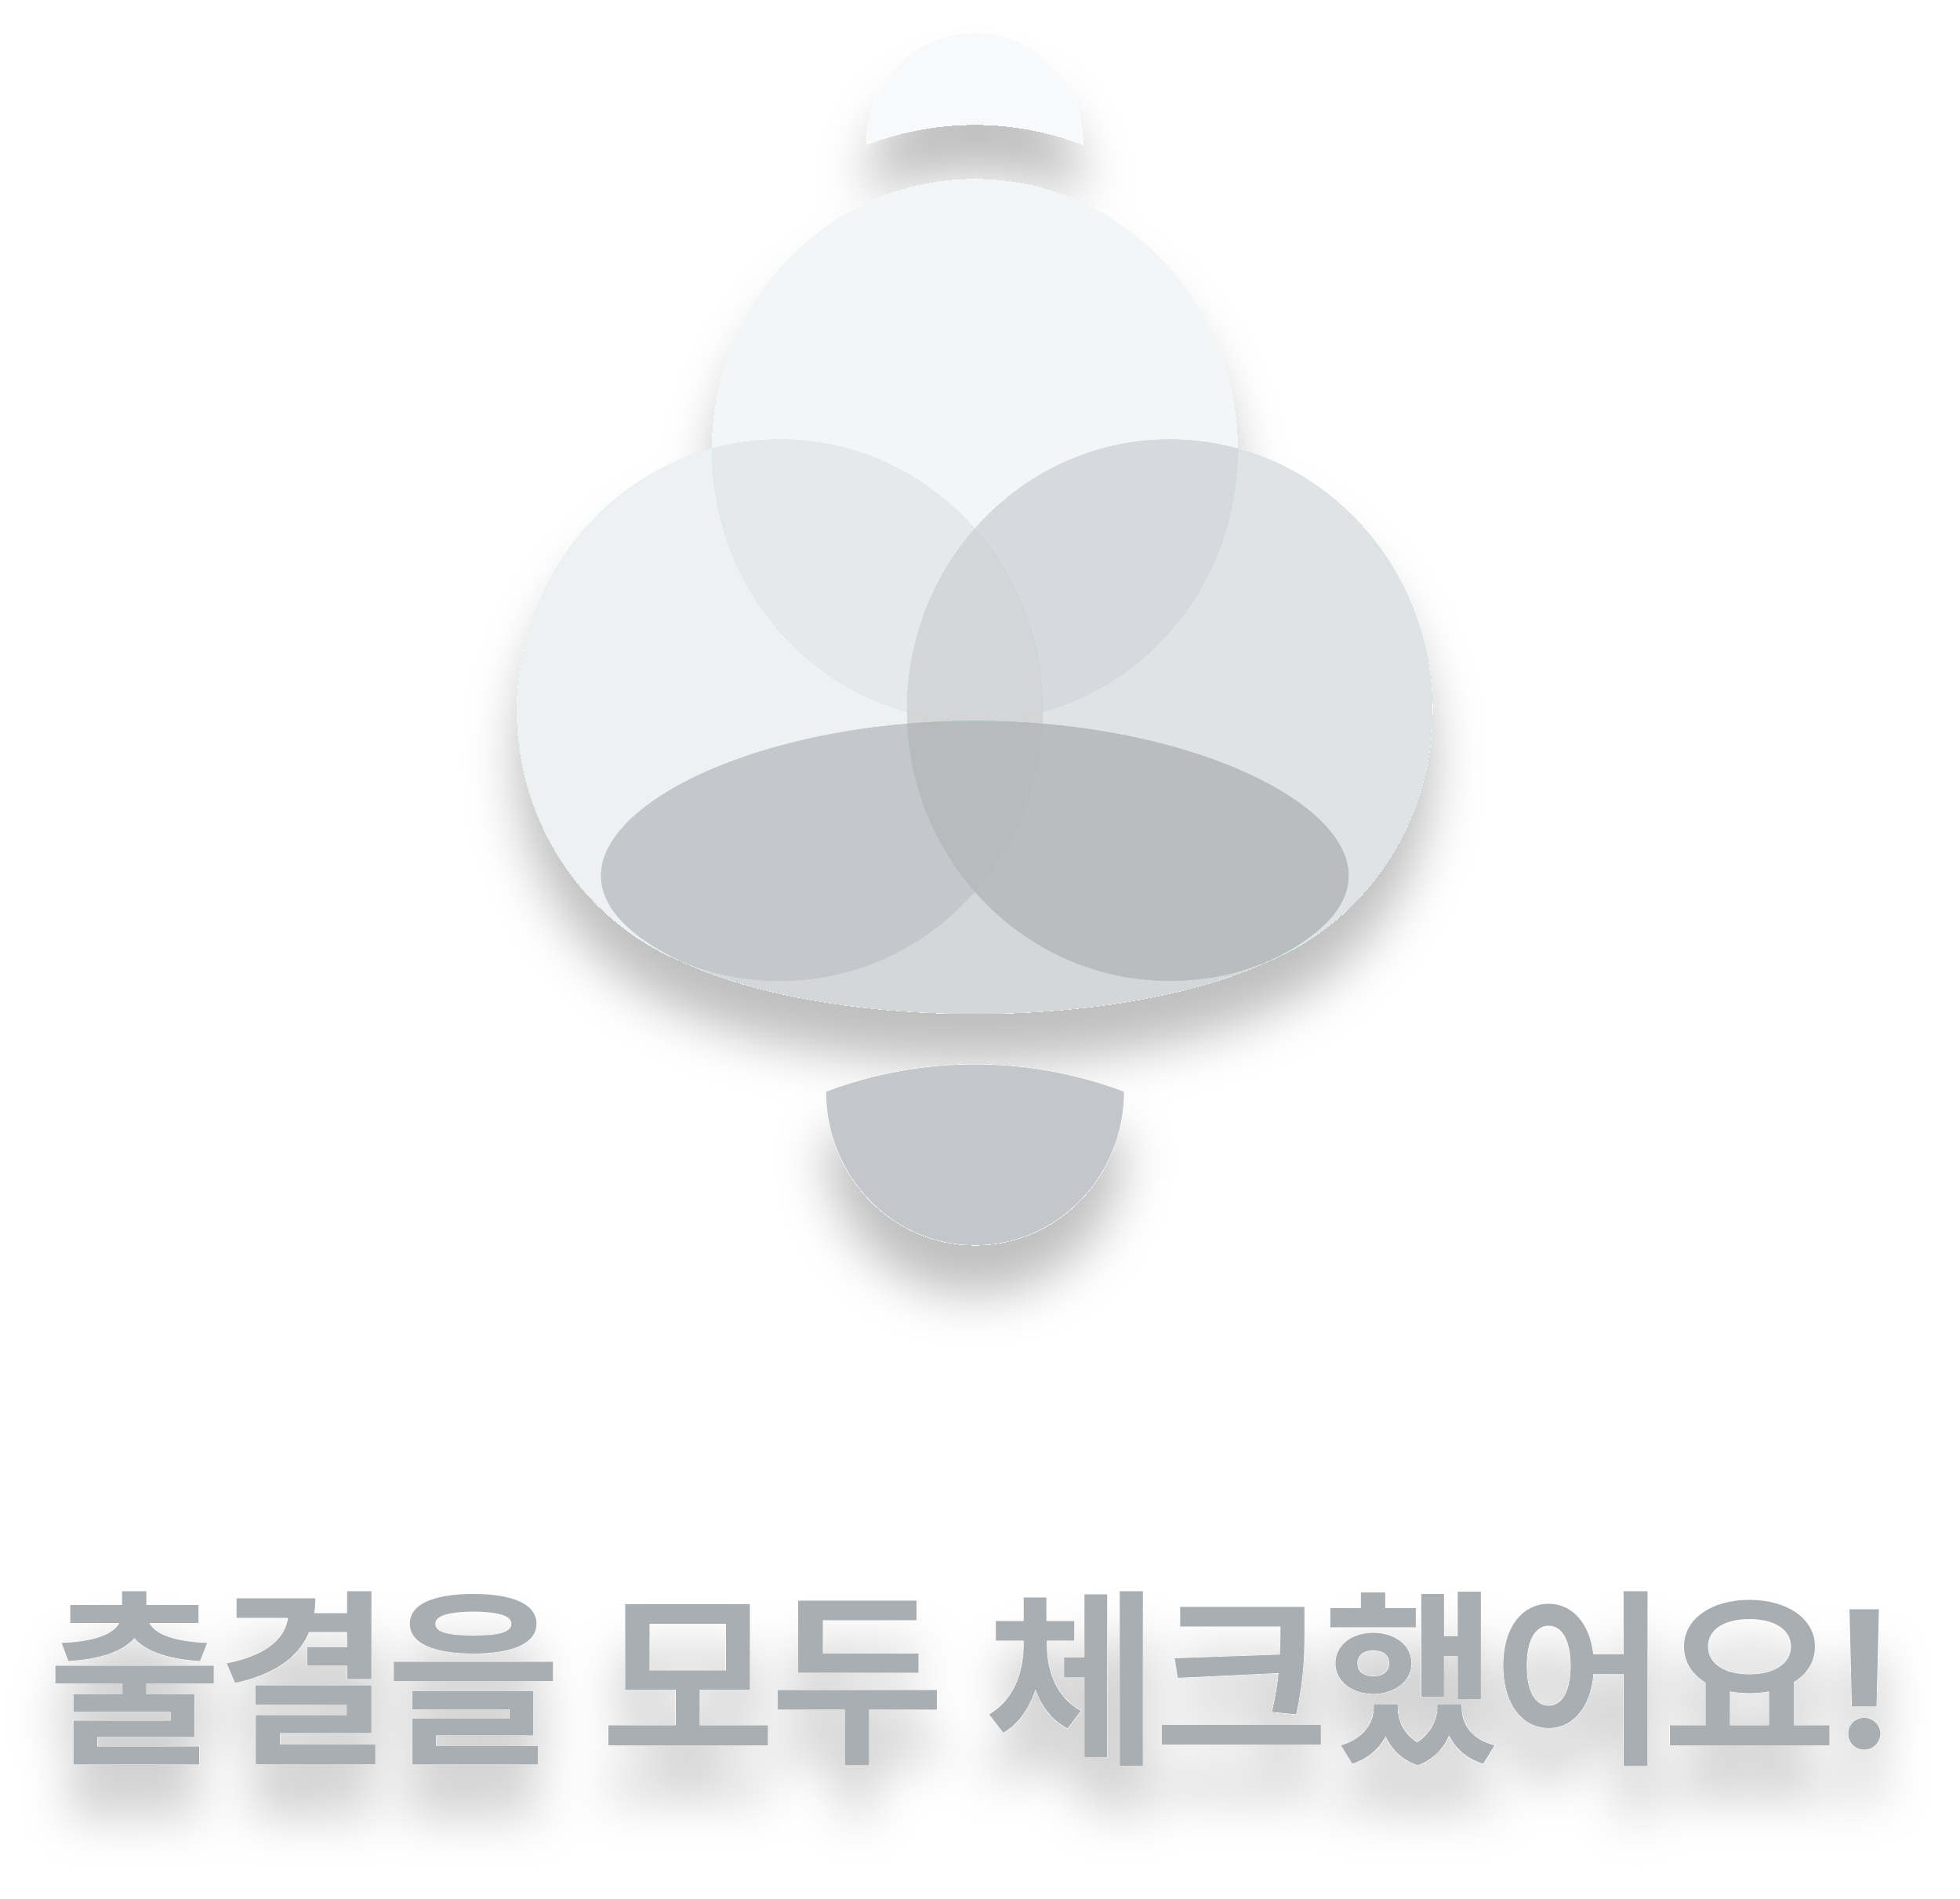
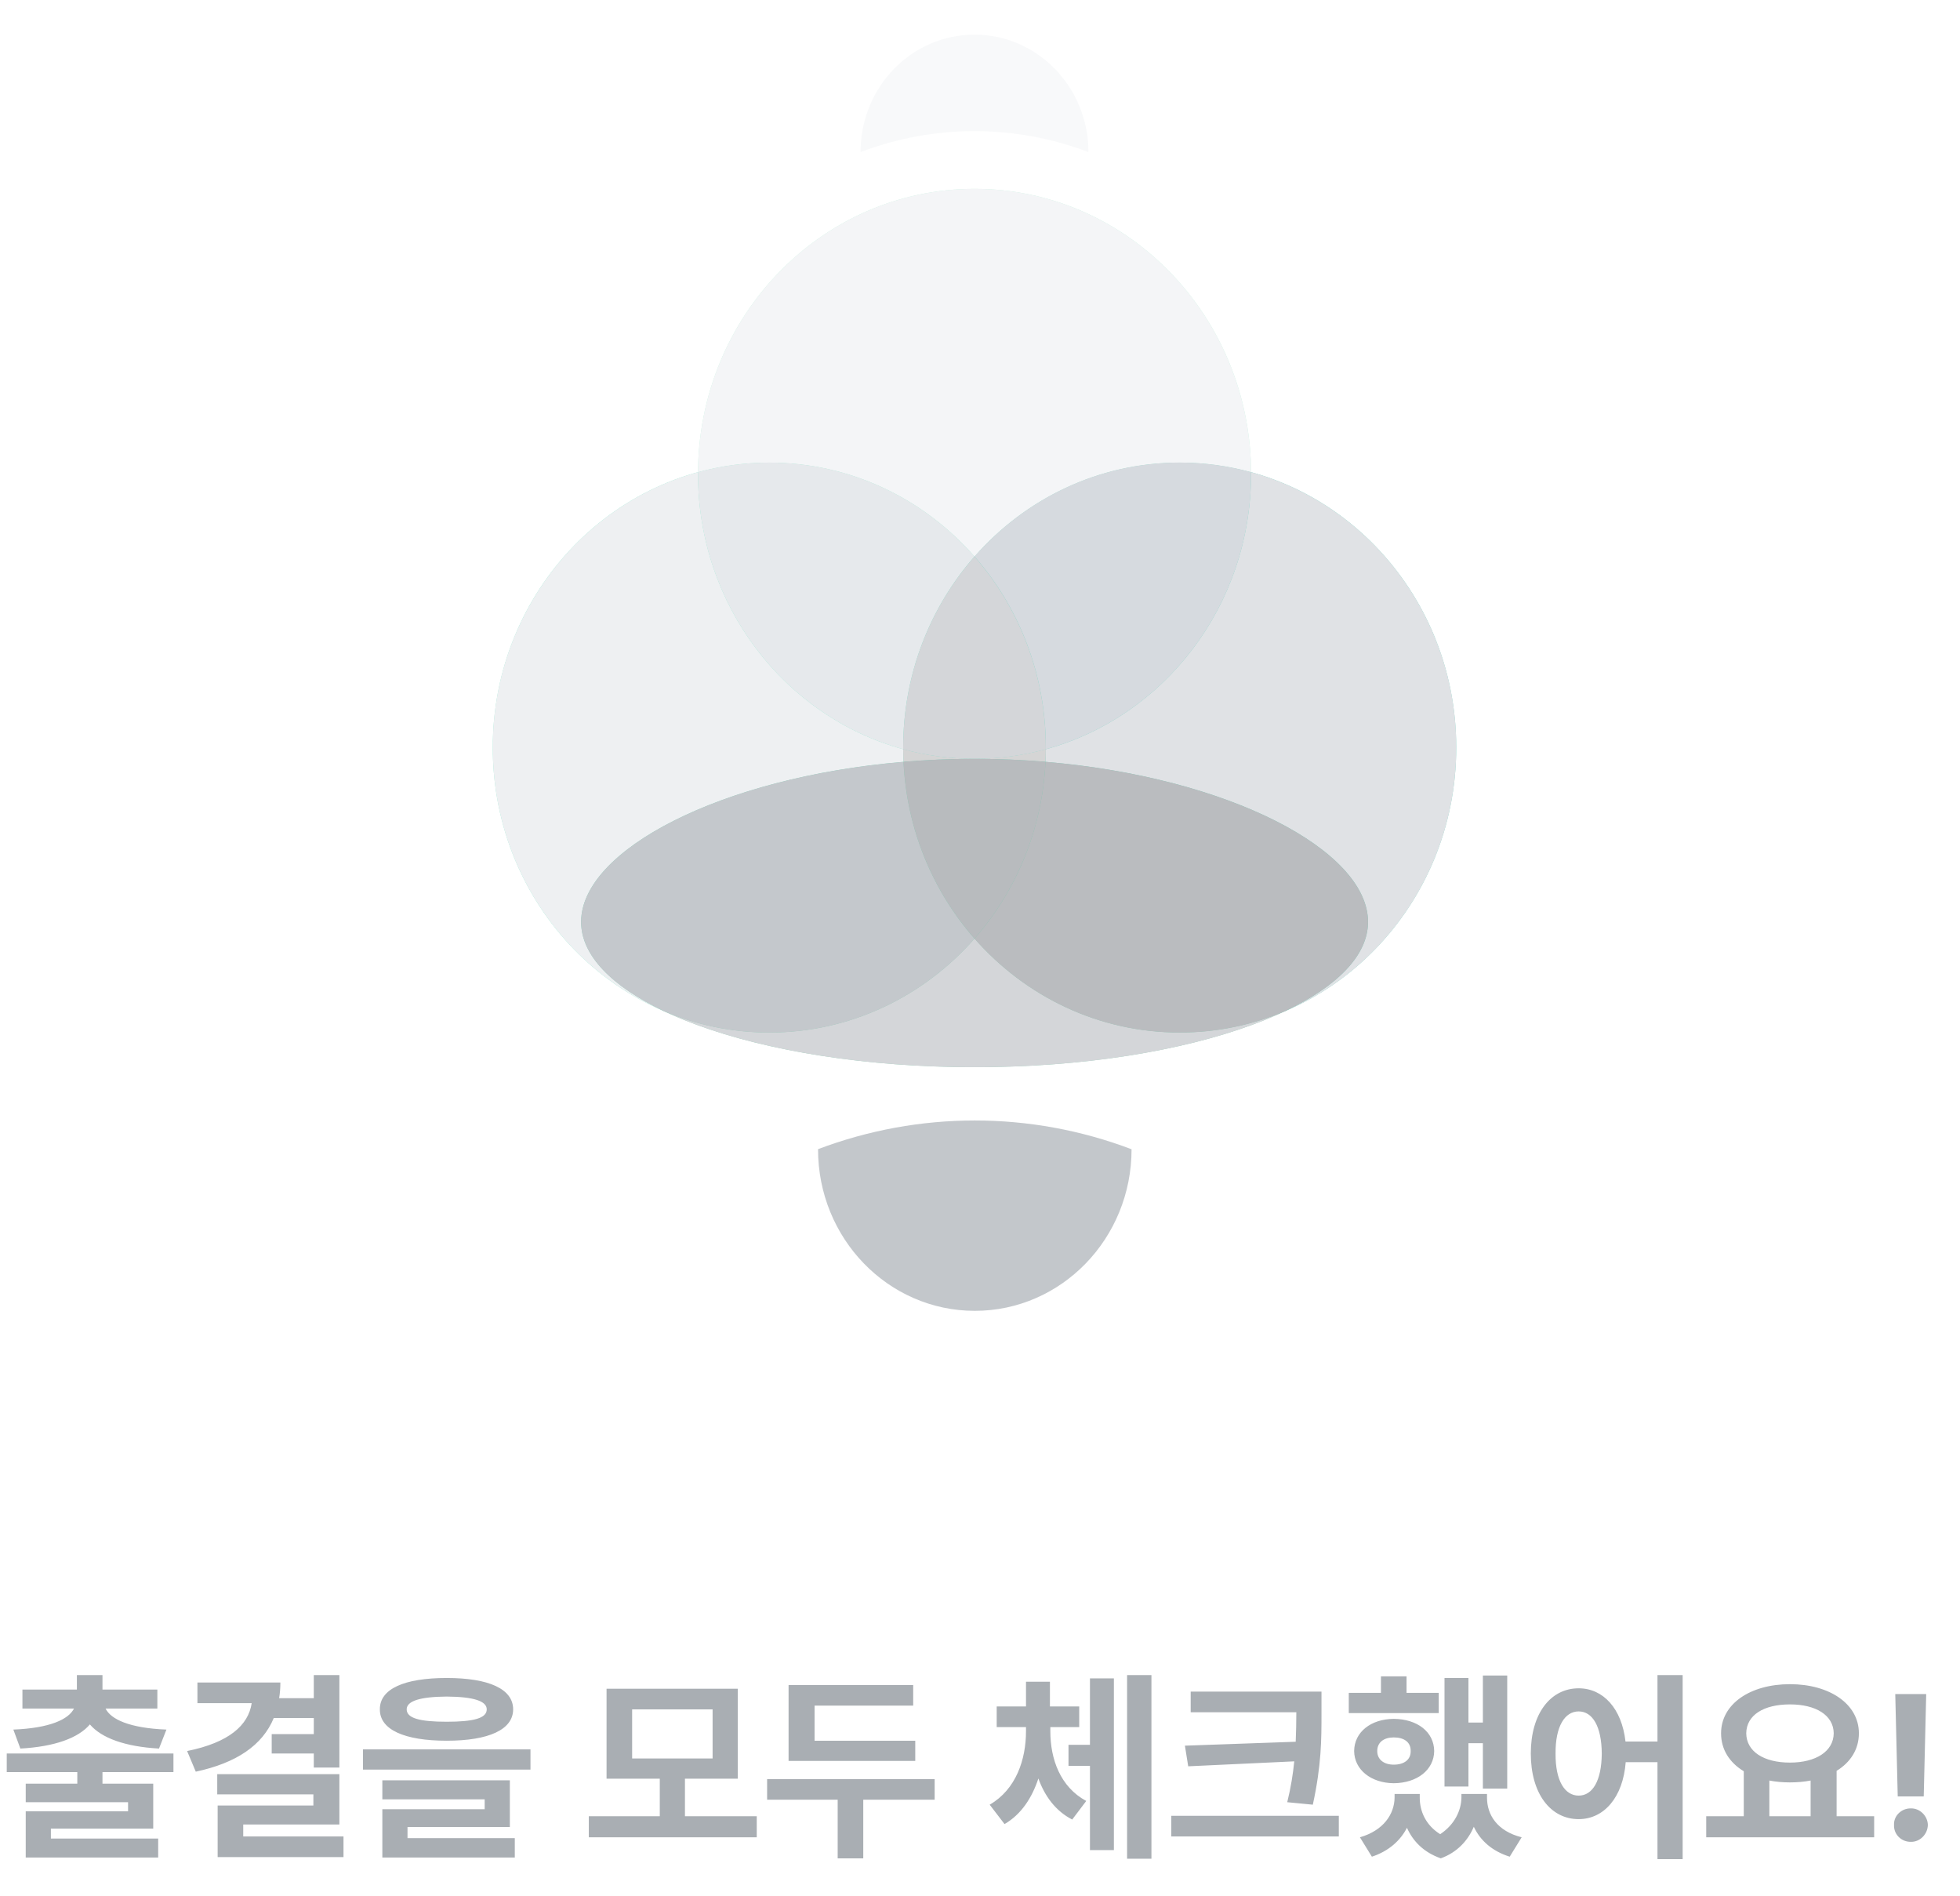
- <svg xmlns="http://www.w3.org/2000/svg" width="160" height="155" viewBox="0 0 160 155" fill="none">
-   <g filter="url(#filter0_d_3975_43403)">
-     <g opacity="0.5">
-       <g opacity="0.8">
-         <path d="M79.577 58.839C91.422 58.839 101.024 48.946 101.024 36.741C101.024 24.536 91.422 14.643 79.577 14.643C67.733 14.643 58.131 24.536 58.131 36.741C58.131 48.946 67.733 58.839 79.577 58.839Z" fill="#6CDDAF" />
-       </g>
-       <path opacity="0.8" d="M63.66 80.064C75.505 80.064 85.107 70.17 85.107 57.965C85.107 45.761 75.505 35.867 63.66 35.867C51.816 35.867 42.214 45.761 42.214 57.965C42.214 70.17 51.816 80.064 63.66 80.064Z" fill="#00C78F" />
-       <path d="M95.487 80.064C107.331 80.064 116.933 70.17 116.933 57.965C116.933 45.761 107.331 35.867 95.487 35.867C83.642 35.867 74.04 45.761 74.04 57.965C74.04 70.17 83.642 80.064 95.487 80.064Z" fill="#00AB8E" />
-       <path opacity="0.8" d="M110.093 71.481C110.093 77.697 96.436 82.749 79.579 82.749C62.722 82.749 49.065 77.715 49.065 71.481C49.065 65.246 62.722 58.84 79.579 58.84C96.436 58.84 110.093 65.246 110.093 71.481Z" fill="#008855" />
-       <path d="M79.575 43.151C83.501 38.679 89.175 35.867 95.489 35.867C97.402 35.867 99.256 36.126 101.022 36.612C100.955 24.465 91.379 14.643 79.577 14.643C67.775 14.643 58.2 24.467 58.133 36.612C59.898 36.128 61.75 35.869 63.663 35.869C69.978 35.869 75.652 38.681 79.577 43.153L79.575 43.151Z" fill="#E9ECEF" />
-       <path d="M49.064 71.482C49.064 65.944 59.842 60.27 74.068 59.071C74.052 58.747 74.043 58.422 74.043 58.094C64.881 55.581 58.13 46.972 58.13 36.741C58.13 36.697 58.13 36.655 58.13 36.611C48.967 39.123 42.214 47.731 42.214 57.965C42.214 67.172 47.68 75.063 55.451 78.384C51.449 76.478 49.064 74.085 49.064 71.48V71.482Z" fill="#DEE2E6" />
-       <path d="M74.041 58.095C74.041 58.051 74.041 58.009 74.041 57.965C74.041 52.267 76.136 47.071 79.573 43.151C75.648 38.679 69.974 35.867 63.66 35.867C61.746 35.867 59.894 36.126 58.129 36.61C58.129 36.654 58.129 36.695 58.129 36.739C58.129 46.973 64.88 55.579 74.043 58.093L74.041 58.095Z" fill="#CED4DA" />
-       <path d="M116.935 57.965C116.935 47.731 110.184 39.125 101.021 36.611C101.021 36.655 101.021 36.697 101.021 36.741C101.021 46.974 94.268 55.583 85.105 58.096C85.105 58.424 85.095 58.749 85.081 59.073C99.311 60.27 110.092 65.944 110.092 71.484C110.092 74.096 107.679 76.503 103.633 78.415C111.439 75.111 116.935 67.201 116.935 57.967V57.965Z" fill="#C1C6CC" />
-       <path d="M79.573 43.151C83.013 47.071 85.106 52.267 85.106 57.966C85.106 58.009 85.106 58.051 85.106 58.095C94.27 55.581 101.022 46.975 101.022 36.739C101.022 36.695 101.022 36.654 101.022 36.61C99.257 36.126 97.402 35.865 95.489 35.865C89.175 35.865 83.501 38.677 79.575 43.149L79.573 43.151Z" fill="#AEB6BF" />
-       <path d="M74.042 58.095C74.042 58.422 74.052 58.748 74.066 59.071C75.854 58.921 77.696 58.84 79.577 58.84C81.457 58.84 83.294 58.919 85.079 59.069C85.095 58.746 85.103 58.42 85.103 58.093C83.338 58.577 81.486 58.836 79.573 58.836C77.66 58.836 75.805 58.577 74.04 58.091L74.042 58.095Z" fill="#ACACAC" />
-       <path d="M79.574 43.152C76.134 47.072 74.041 52.268 74.041 57.967C74.041 58.01 74.041 58.052 74.041 58.096C75.806 58.58 77.661 58.841 79.574 58.841C81.487 58.841 83.339 58.582 85.104 58.098C85.104 58.054 85.104 58.013 85.104 57.969C85.104 52.27 83.009 47.074 79.572 43.154L79.574 43.152Z" fill="#A9AEB3" />
-       <path d="M79.575 72.778C75.65 77.251 69.975 80.062 63.661 80.062C60.752 80.062 57.981 79.464 55.452 78.383C61.033 81.041 69.763 82.747 79.579 82.747C89.395 82.747 98.049 81.049 103.633 78.41C101.121 79.474 98.371 80.06 95.489 80.06C89.175 80.06 83.5 77.249 79.575 72.776V72.778Z" fill="#A9AEB3" />
-       <path d="M79.575 72.781C76.36 69.116 74.32 64.337 74.069 59.072C59.843 60.27 49.065 65.943 49.065 71.484C49.065 74.087 51.448 76.481 55.452 78.388C57.981 79.469 60.754 80.067 63.661 80.067C69.975 80.067 75.65 77.255 79.575 72.783V72.781Z" fill="#899199" />
-       <path d="M110.091 71.484C110.091 65.943 99.309 60.27 85.08 59.072C84.829 64.337 82.788 69.118 79.573 72.781C83.499 77.253 89.173 80.065 95.487 80.065C98.37 80.065 101.121 79.477 103.631 78.415C107.678 76.502 110.091 74.095 110.091 71.484Z" fill="#757A80" />
-       <path d="M74.068 59.069C74.319 64.334 76.36 69.113 79.575 72.778C82.79 69.113 84.83 64.334 85.081 59.069C83.296 58.919 81.457 58.84 79.579 58.84C77.7 58.84 75.856 58.921 74.068 59.071V59.069Z" fill="#72777D" />
-       <path d="M88.41 11.793C88.41 6.773 84.462 2.686 79.574 2.686C74.685 2.686 70.737 6.754 70.737 11.793C76.437 9.626 82.71 9.626 88.41 11.793H88.41Z" fill="#F1F3F5" />
-       <path d="M67.42 89.112H67.439C67.439 96.035 72.879 101.642 79.596 101.642C86.314 101.642 91.754 96.035 91.754 89.112C83.907 86.137 75.285 86.137 67.421 89.112H67.42Z" fill="#879098" />
+ <svg xmlns="http://www.w3.org/2000/svg" width="152" height="147" viewBox="0 0 152 147" fill="none">
+   <g opacity="0.5">
+     <g opacity="0.8">
+       <path d="M75.577 58.839C87.422 58.839 97.024 48.946 97.024 36.741C97.024 24.536 87.422 14.643 75.577 14.643C63.733 14.643 54.131 24.536 54.131 36.741C54.131 48.946 63.733 58.839 75.577 58.839Z" fill="#6CDDAF" />
    </g>
-     <path d="M17.451 135.966V137.406H11.947V138.302H15.883V141.79H7.947V142.558H16.267V144.03H5.995V140.446H13.931V139.742H5.995V138.302H9.995V137.406H4.523V135.966H17.451ZM5.035 134.11C7.883 133.998 9.323 133.31 9.739 132.478H5.739V131.006H9.963V129.886H11.947V131.006H16.203V132.478H12.187C12.587 133.31 14.043 133.998 16.907 134.11L16.331 135.582C13.707 135.438 11.867 134.766 10.971 133.71C10.075 134.766 8.235 135.438 5.579 135.582L5.035 134.11ZM30.319 129.886V137.054H28.335V135.966H25.071V134.462H28.335V133.214H25.231C24.351 135.342 22.319 136.702 19.183 137.374L18.511 135.774C21.759 135.118 23.263 133.774 23.519 132.062H19.311V130.462H25.743C25.743 130.894 25.711 131.294 25.647 131.678H28.335V129.886H30.319ZM20.847 139.134V137.566H30.319V141.47H22.863V142.398H30.639V143.998H20.879V139.998H28.303V139.134H20.847ZM38.643 130.11C41.907 130.11 43.795 130.958 43.795 132.542C43.795 134.11 41.907 134.974 38.643 134.974C35.347 134.974 33.443 134.11 33.459 132.542C33.443 130.958 35.347 130.11 38.643 130.11ZM32.147 137.214V135.646H45.139V137.214H32.147ZM33.651 144.03V140.286H41.587V139.518H33.651V138.046H43.539V141.662H35.603V142.526H43.923V144.03H33.651ZM35.539 132.542C35.539 133.23 36.547 133.502 38.643 133.502C40.739 133.502 41.747 133.23 41.747 132.542C41.747 131.902 40.739 131.566 38.643 131.55C36.547 131.566 35.539 131.902 35.539 132.542ZM62.687 140.83V142.462H49.663V140.83H55.167V137.918H51.039V130.942H61.215V137.918H57.119V140.83H62.687ZM53.023 136.35H59.263V132.542H53.023V136.35ZM74.979 134.974V136.542H65.155V130.654H74.819V132.254H67.171V134.974H74.979ZM63.491 139.55V137.95H76.483V139.55H70.947V144.094H68.963V139.55H63.491ZM85.455 134.238C85.455 136.398 86.223 138.558 88.239 139.646L87.151 141.086C85.871 140.43 85.023 139.278 84.527 137.902C84.031 139.406 83.199 140.686 81.903 141.438L80.751 139.934C82.799 138.75 83.567 136.43 83.567 134.238V133.918H81.295V132.318H83.567V130.398H85.423V132.318H87.695V133.918H85.455V134.238ZM86.863 136.926V135.294H88.527V130.142H90.383V143.454H88.527V136.926H86.863ZM91.407 144.126V129.886H93.295V144.126H91.407ZM106.483 131.166V132.83C106.483 134.878 106.483 136.846 105.811 139.934L103.827 139.742C104.115 138.574 104.275 137.534 104.371 136.574L96.147 136.958L95.891 135.358L104.483 135.054C104.515 134.286 104.531 133.55 104.531 132.83V132.766H96.339V131.166H106.483ZM94.835 142.398V140.798H107.827V142.398H94.835ZM120.887 129.918V138.686H118.999V135.166H117.879V138.526H116.023V130.11H117.879V133.566H118.999V129.918H120.887ZM108.599 132.83V131.262H111.095V129.982H113.079V131.262H115.575V132.83H108.599ZM109.015 135.774C109.031 134.286 110.327 133.294 112.087 133.278C113.911 133.294 115.207 134.286 115.223 135.774C115.207 137.23 113.911 138.254 112.087 138.27C110.327 138.254 109.031 137.23 109.015 135.774ZM109.463 142.462C111.303 141.934 112.135 140.654 112.151 139.39V139.102H114.103V139.39C114.103 140.446 114.567 141.518 115.687 142.222C116.823 141.47 117.319 140.366 117.335 139.39V139.102H119.319V139.39C119.319 140.718 120.103 141.982 122.007 142.462L121.079 143.966C119.703 143.534 118.791 142.702 118.295 141.646C117.847 142.702 117.015 143.63 115.735 144.094C114.407 143.63 113.575 142.766 113.111 141.726C112.599 142.718 111.703 143.534 110.391 143.966L109.463 142.462ZM110.807 135.774C110.807 136.446 111.335 136.83 112.087 136.83C112.887 136.83 113.415 136.446 113.399 135.774C113.415 135.086 112.887 134.718 112.087 134.718C111.335 134.718 110.807 135.086 110.807 135.774ZM126.427 130.91C128.331 130.91 129.771 132.478 130.059 135.038H132.539V129.886H134.491V144.158H132.539V136.638H130.075C129.867 139.358 128.395 141.054 126.427 141.054C124.251 141.054 122.715 139.086 122.715 135.966C122.715 132.862 124.251 130.91 126.427 130.91ZM124.635 135.966C124.619 138.094 125.355 139.23 126.427 139.23C127.499 139.23 128.203 138.094 128.219 135.966C128.203 133.854 127.499 132.702 126.427 132.702C125.355 132.702 124.619 133.854 124.635 135.966ZM149.343 140.83V142.462H136.319V140.83H139.231V137.342C138.127 136.67 137.471 135.662 137.471 134.398C137.471 132.126 139.727 130.59 142.815 130.59C145.887 130.59 148.159 132.126 148.159 134.398C148.159 135.646 147.503 136.654 146.431 137.31V140.83H149.343ZM139.423 134.398C139.439 135.806 140.767 136.67 142.815 136.67C144.815 136.67 146.191 135.806 146.207 134.398C146.191 132.99 144.815 132.158 142.815 132.158C140.767 132.158 139.439 132.99 139.423 134.398ZM141.215 140.83H144.415V138.062C143.919 138.158 143.375 138.206 142.815 138.206C142.255 138.206 141.711 138.158 141.215 138.062V140.83ZM153.379 131.358L153.187 139.294H151.171L150.979 131.358H153.379ZM150.883 141.502C150.851 140.798 151.459 140.206 152.195 140.222C152.883 140.206 153.491 140.798 153.507 141.502C153.491 142.238 152.883 142.83 152.195 142.814C151.459 142.83 150.851 142.238 150.883 141.502Z" fill="#A9AEB3" />
+     <path opacity="0.8" d="M59.66 80.064C71.505 80.064 81.107 70.17 81.107 57.965C81.107 45.761 71.505 35.867 59.66 35.867C47.816 35.867 38.214 45.761 38.214 57.965C38.214 70.17 47.816 80.064 59.66 80.064Z" fill="#00C78F" />
+     <path d="M91.487 80.064C103.331 80.064 112.933 70.17 112.933 57.965C112.933 45.761 103.331 35.867 91.487 35.867C79.642 35.867 70.04 45.761 70.04 57.965C70.04 70.17 79.642 80.064 91.487 80.064Z" fill="#00AB8E" />
+     <path opacity="0.8" d="M106.093 71.481C106.093 77.697 92.436 82.749 75.579 82.749C58.722 82.749 45.065 77.715 45.065 71.481C45.065 65.246 58.722 58.84 75.579 58.84C92.436 58.84 106.093 65.246 106.093 71.481Z" fill="#008855" />
+     <path d="M75.575 43.151C79.501 38.679 85.175 35.867 91.489 35.867C93.402 35.867 95.256 36.126 97.022 36.612C96.955 24.465 87.379 14.643 75.577 14.643C63.775 14.643 54.2 24.467 54.133 36.612C55.898 36.128 57.75 35.869 59.663 35.869C65.978 35.869 71.652 38.681 75.577 43.153L75.575 43.151Z" fill="#E9ECEF" />
+     <path d="M45.064 71.482C45.064 65.944 55.842 60.27 70.068 59.071C70.052 58.747 70.043 58.422 70.043 58.094C60.881 55.581 54.13 46.972 54.13 36.741C54.13 36.697 54.13 36.655 54.13 36.611C44.967 39.123 38.214 47.731 38.214 57.965C38.214 67.172 43.68 75.063 51.451 78.384C47.449 76.478 45.064 74.085 45.064 71.48V71.482Z" fill="#DEE2E6" />
+     <path d="M70.041 58.095C70.041 58.051 70.041 58.009 70.041 57.965C70.041 52.267 72.136 47.071 75.573 43.151C71.648 38.679 65.974 35.867 59.66 35.867C57.746 35.867 55.894 36.126 54.129 36.61C54.129 36.654 54.129 36.695 54.129 36.739C54.129 46.973 60.88 55.579 70.043 58.093L70.041 58.095Z" fill="#CED4DA" />
+     <path d="M112.935 57.965C112.935 47.731 106.184 39.125 97.021 36.611C97.021 36.655 97.021 36.697 97.021 36.741C97.021 46.974 90.268 55.583 81.105 58.096C81.105 58.424 81.095 58.749 81.081 59.073C95.311 60.27 106.092 65.944 106.092 71.484C106.092 74.096 103.679 76.503 99.633 78.415C107.439 75.111 112.935 67.201 112.935 57.967V57.965Z" fill="#C1C6CC" />
+     <path d="M75.573 43.151C79.013 47.071 81.106 52.267 81.106 57.966C81.106 58.009 81.106 58.051 81.106 58.095C90.27 55.581 97.022 46.975 97.022 36.739C97.022 36.695 97.022 36.654 97.022 36.61C95.257 36.126 93.402 35.865 91.489 35.865C85.175 35.865 79.501 38.677 75.575 43.149L75.573 43.151Z" fill="#AEB6BF" />
+     <path d="M70.042 58.095C70.042 58.422 70.052 58.748 70.066 59.071C71.854 58.921 73.696 58.84 75.577 58.84C77.457 58.84 79.294 58.919 81.079 59.069C81.095 58.746 81.103 58.42 81.103 58.093C79.338 58.577 77.486 58.836 75.573 58.836C73.66 58.836 71.805 58.577 70.04 58.091L70.042 58.095Z" fill="#ACACAC" />
+     <path d="M75.574 43.152C72.134 47.072 70.041 52.268 70.041 57.967C70.041 58.01 70.041 58.052 70.041 58.096C71.806 58.58 73.661 58.841 75.574 58.841C77.487 58.841 79.339 58.582 81.104 58.098C81.104 58.054 81.104 58.013 81.104 57.969C81.104 52.27 79.009 47.074 75.572 43.154L75.574 43.152Z" fill="#A9AEB3" />
+     <path d="M75.575 72.778C71.65 77.251 65.975 80.062 59.661 80.062C56.752 80.062 53.981 79.464 51.452 78.383C57.033 81.041 65.763 82.747 75.579 82.747C85.395 82.747 94.049 81.049 99.633 78.41C97.121 79.474 94.371 80.06 91.489 80.06C85.175 80.06 79.5 77.249 75.575 72.776V72.778Z" fill="#A9AEB3" />
+     <path d="M75.575 72.781C72.36 69.116 70.32 64.337 70.069 59.072C55.843 60.27 45.065 65.943 45.065 71.484C45.065 74.087 47.448 76.481 51.452 78.388C53.981 79.469 56.754 80.067 59.661 80.067C65.975 80.067 71.65 77.255 75.575 72.783V72.781Z" fill="#899199" />
+     <path d="M106.091 71.484C106.091 65.943 95.309 60.27 81.08 59.072C80.829 64.337 78.788 69.118 75.573 72.781C79.499 77.253 85.173 80.065 91.487 80.065C94.37 80.065 97.121 79.477 99.631 78.415C103.678 76.502 106.091 74.095 106.091 71.484Z" fill="#757A80" />
+     <path d="M70.068 59.069C70.319 64.334 72.36 69.113 75.575 72.778C78.79 69.113 80.83 64.334 81.081 59.069C79.296 58.919 77.457 58.84 75.579 58.84C73.7 58.84 71.856 58.921 70.068 59.071V59.069Z" fill="#72777D" />
+     <path d="M84.41 11.793C84.41 6.773 80.462 2.686 75.574 2.686C70.685 2.686 66.737 6.754 66.737 11.793C72.437 9.626 78.71 9.626 84.41 11.793H84.41Z" fill="#F1F3F5" />
+     <path d="M63.42 89.112H63.439C63.439 96.035 68.879 101.642 75.596 101.642C82.314 101.642 87.754 96.035 87.754 89.112C79.907 86.137 71.285 86.137 63.421 89.112H63.42Z" fill="#879098" />
  </g>
-   <defs>
-     <filter id="filter0_d_3975_43403" x="0.075" y="0.686" width="159" height="154" filterUnits="userSpaceOnUse" color-interpolation-filters="sRGB">
-       <feFlood flood-opacity="0" result="BackgroundImageFix" />
-       <feColorMatrix in="SourceAlpha" type="matrix" values="0 0 0 0 0 0 0 0 0 0 0 0 0 0 0 0 0 0 127 0" result="hardAlpha" />
-       <feOffset dy="4" />
-       <feGaussianBlur stdDeviation="2" />
-       <feComposite in2="hardAlpha" operator="out" />
-       <feColorMatrix type="matrix" values="0 0 0 0 0 0 0 0 0 0 0 0 0 0 0 0 0 0 0.25 0" />
-       <feBlend mode="normal" in2="BackgroundImageFix" result="effect1_dropShadow_3975_43403" />
-       <feBlend mode="normal" in="SourceGraphic" in2="effect1_dropShadow_3975_43403" result="shape" />
-     </filter>
-   </defs>
+   <path d="M13.451 135.966V137.406H7.947V138.302H11.883V141.79H3.947V142.558H12.267V144.03H1.995V140.446H9.931V139.742H1.995V138.302H5.995V137.406H0.523V135.966H13.451ZM1.035 134.11C3.883 133.998 5.323 133.31 5.739 132.478H1.739V131.006H5.963V129.886H7.947V131.006H12.203V132.478H8.187C8.587 133.31 10.043 133.998 12.907 134.11L12.331 135.582C9.707 135.438 7.867 134.766 6.971 133.71C6.075 134.766 4.235 135.438 1.579 135.582L1.035 134.11ZM26.319 129.886V137.054H24.335V135.966H21.071V134.462H24.335V133.214H21.231C20.351 135.342 18.319 136.702 15.183 137.374L14.511 135.774C17.759 135.118 19.263 133.774 19.519 132.062H15.311V130.462H21.743C21.743 130.894 21.711 131.294 21.647 131.678H24.335V129.886H26.319ZM16.847 139.134V137.566H26.319V141.47H18.863V142.398H26.639V143.998H16.879V139.998H24.303V139.134H16.847ZM34.643 130.11C37.907 130.11 39.795 130.958 39.795 132.542C39.795 134.11 37.907 134.974 34.643 134.974C31.347 134.974 29.443 134.11 29.459 132.542C29.443 130.958 31.347 130.11 34.643 130.11ZM28.147 137.214V135.646H41.139V137.214H28.147ZM29.651 144.03V140.286H37.587V139.518H29.651V138.046H39.539V141.662H31.603V142.526H39.923V144.03H29.651ZM31.539 132.542C31.539 133.23 32.547 133.502 34.643 133.502C36.739 133.502 37.747 133.23 37.747 132.542C37.747 131.902 36.739 131.566 34.643 131.55C32.547 131.566 31.539 131.902 31.539 132.542ZM58.687 140.83V142.462H45.663V140.83H51.167V137.918H47.039V130.942H57.215V137.918H53.119V140.83H58.687ZM49.023 136.35H55.263V132.542H49.023V136.35ZM70.979 134.974V136.542H61.155V130.654H70.819V132.254H63.171V134.974H70.979ZM59.491 139.55V137.95H72.483V139.55H66.947V144.094H64.963V139.55H59.491ZM81.455 134.238C81.455 136.398 82.223 138.558 84.239 139.646L83.151 141.086C81.871 140.43 81.023 139.278 80.527 137.902C80.031 139.406 79.199 140.686 77.903 141.438L76.751 139.934C78.799 138.75 79.567 136.43 79.567 134.238V133.918H77.295V132.318H79.567V130.398H81.423V132.318H83.695V133.918H81.455V134.238ZM82.863 136.926V135.294H84.527V130.142H86.383V143.454H84.527V136.926H82.863ZM87.407 144.126V129.886H89.295V144.126H87.407ZM102.483 131.166V132.83C102.483 134.878 102.483 136.846 101.811 139.934L99.827 139.742C100.115 138.574 100.275 137.534 100.371 136.574L92.147 136.958L91.891 135.358L100.483 135.054C100.515 134.286 100.531 133.55 100.531 132.83V132.766H92.339V131.166H102.483ZM90.835 142.398V140.798H103.827V142.398H90.835ZM116.887 129.918V138.686H114.999V135.166H113.879V138.526H112.023V130.11H113.879V133.566H114.999V129.918H116.887ZM104.599 132.83V131.262H107.095V129.982H109.079V131.262H111.575V132.83H104.599ZM105.015 135.774C105.031 134.286 106.327 133.294 108.087 133.278C109.911 133.294 111.207 134.286 111.223 135.774C111.207 137.23 109.911 138.254 108.087 138.27C106.327 138.254 105.031 137.23 105.015 135.774ZM105.463 142.462C107.303 141.934 108.135 140.654 108.151 139.39V139.102H110.103V139.39C110.103 140.446 110.567 141.518 111.687 142.222C112.823 141.47 113.319 140.366 113.335 139.39V139.102H115.319V139.39C115.319 140.718 116.103 141.982 118.007 142.462L117.079 143.966C115.703 143.534 114.791 142.702 114.295 141.646C113.847 142.702 113.015 143.63 111.735 144.094C110.407 143.63 109.575 142.766 109.111 141.726C108.599 142.718 107.703 143.534 106.391 143.966L105.463 142.462ZM106.807 135.774C106.807 136.446 107.335 136.83 108.087 136.83C108.887 136.83 109.415 136.446 109.399 135.774C109.415 135.086 108.887 134.718 108.087 134.718C107.335 134.718 106.807 135.086 106.807 135.774ZM122.427 130.91C124.331 130.91 125.771 132.478 126.059 135.038H128.539V129.886H130.491V144.158H128.539V136.638H126.075C125.867 139.358 124.395 141.054 122.427 141.054C120.251 141.054 118.715 139.086 118.715 135.966C118.715 132.862 120.251 130.91 122.427 130.91ZM120.635 135.966C120.619 138.094 121.355 139.23 122.427 139.23C123.499 139.23 124.203 138.094 124.219 135.966C124.203 133.854 123.499 132.702 122.427 132.702C121.355 132.702 120.619 133.854 120.635 135.966ZM145.343 140.83V142.462H132.319V140.83H135.231V137.342C134.127 136.67 133.471 135.662 133.471 134.398C133.471 132.126 135.727 130.59 138.815 130.59C141.887 130.59 144.159 132.126 144.159 134.398C144.159 135.646 143.503 136.654 142.431 137.31V140.83H145.343ZM135.423 134.398C135.439 135.806 136.767 136.67 138.815 136.67C140.815 136.67 142.191 135.806 142.207 134.398C142.191 132.99 140.815 132.158 138.815 132.158C136.767 132.158 135.439 132.99 135.423 134.398ZM137.215 140.83H140.415V138.062C139.919 138.158 139.375 138.206 138.815 138.206C138.255 138.206 137.711 138.158 137.215 138.062V140.83ZM149.379 131.358L149.187 139.294H147.171L146.979 131.358H149.379ZM146.883 141.502C146.851 140.798 147.459 140.206 148.195 140.222C148.883 140.206 149.491 140.798 149.507 141.502C149.491 142.238 148.883 142.83 148.195 142.814C147.459 142.83 146.851 142.238 146.883 141.502Z" fill="#A9AEB3" />
</svg>
